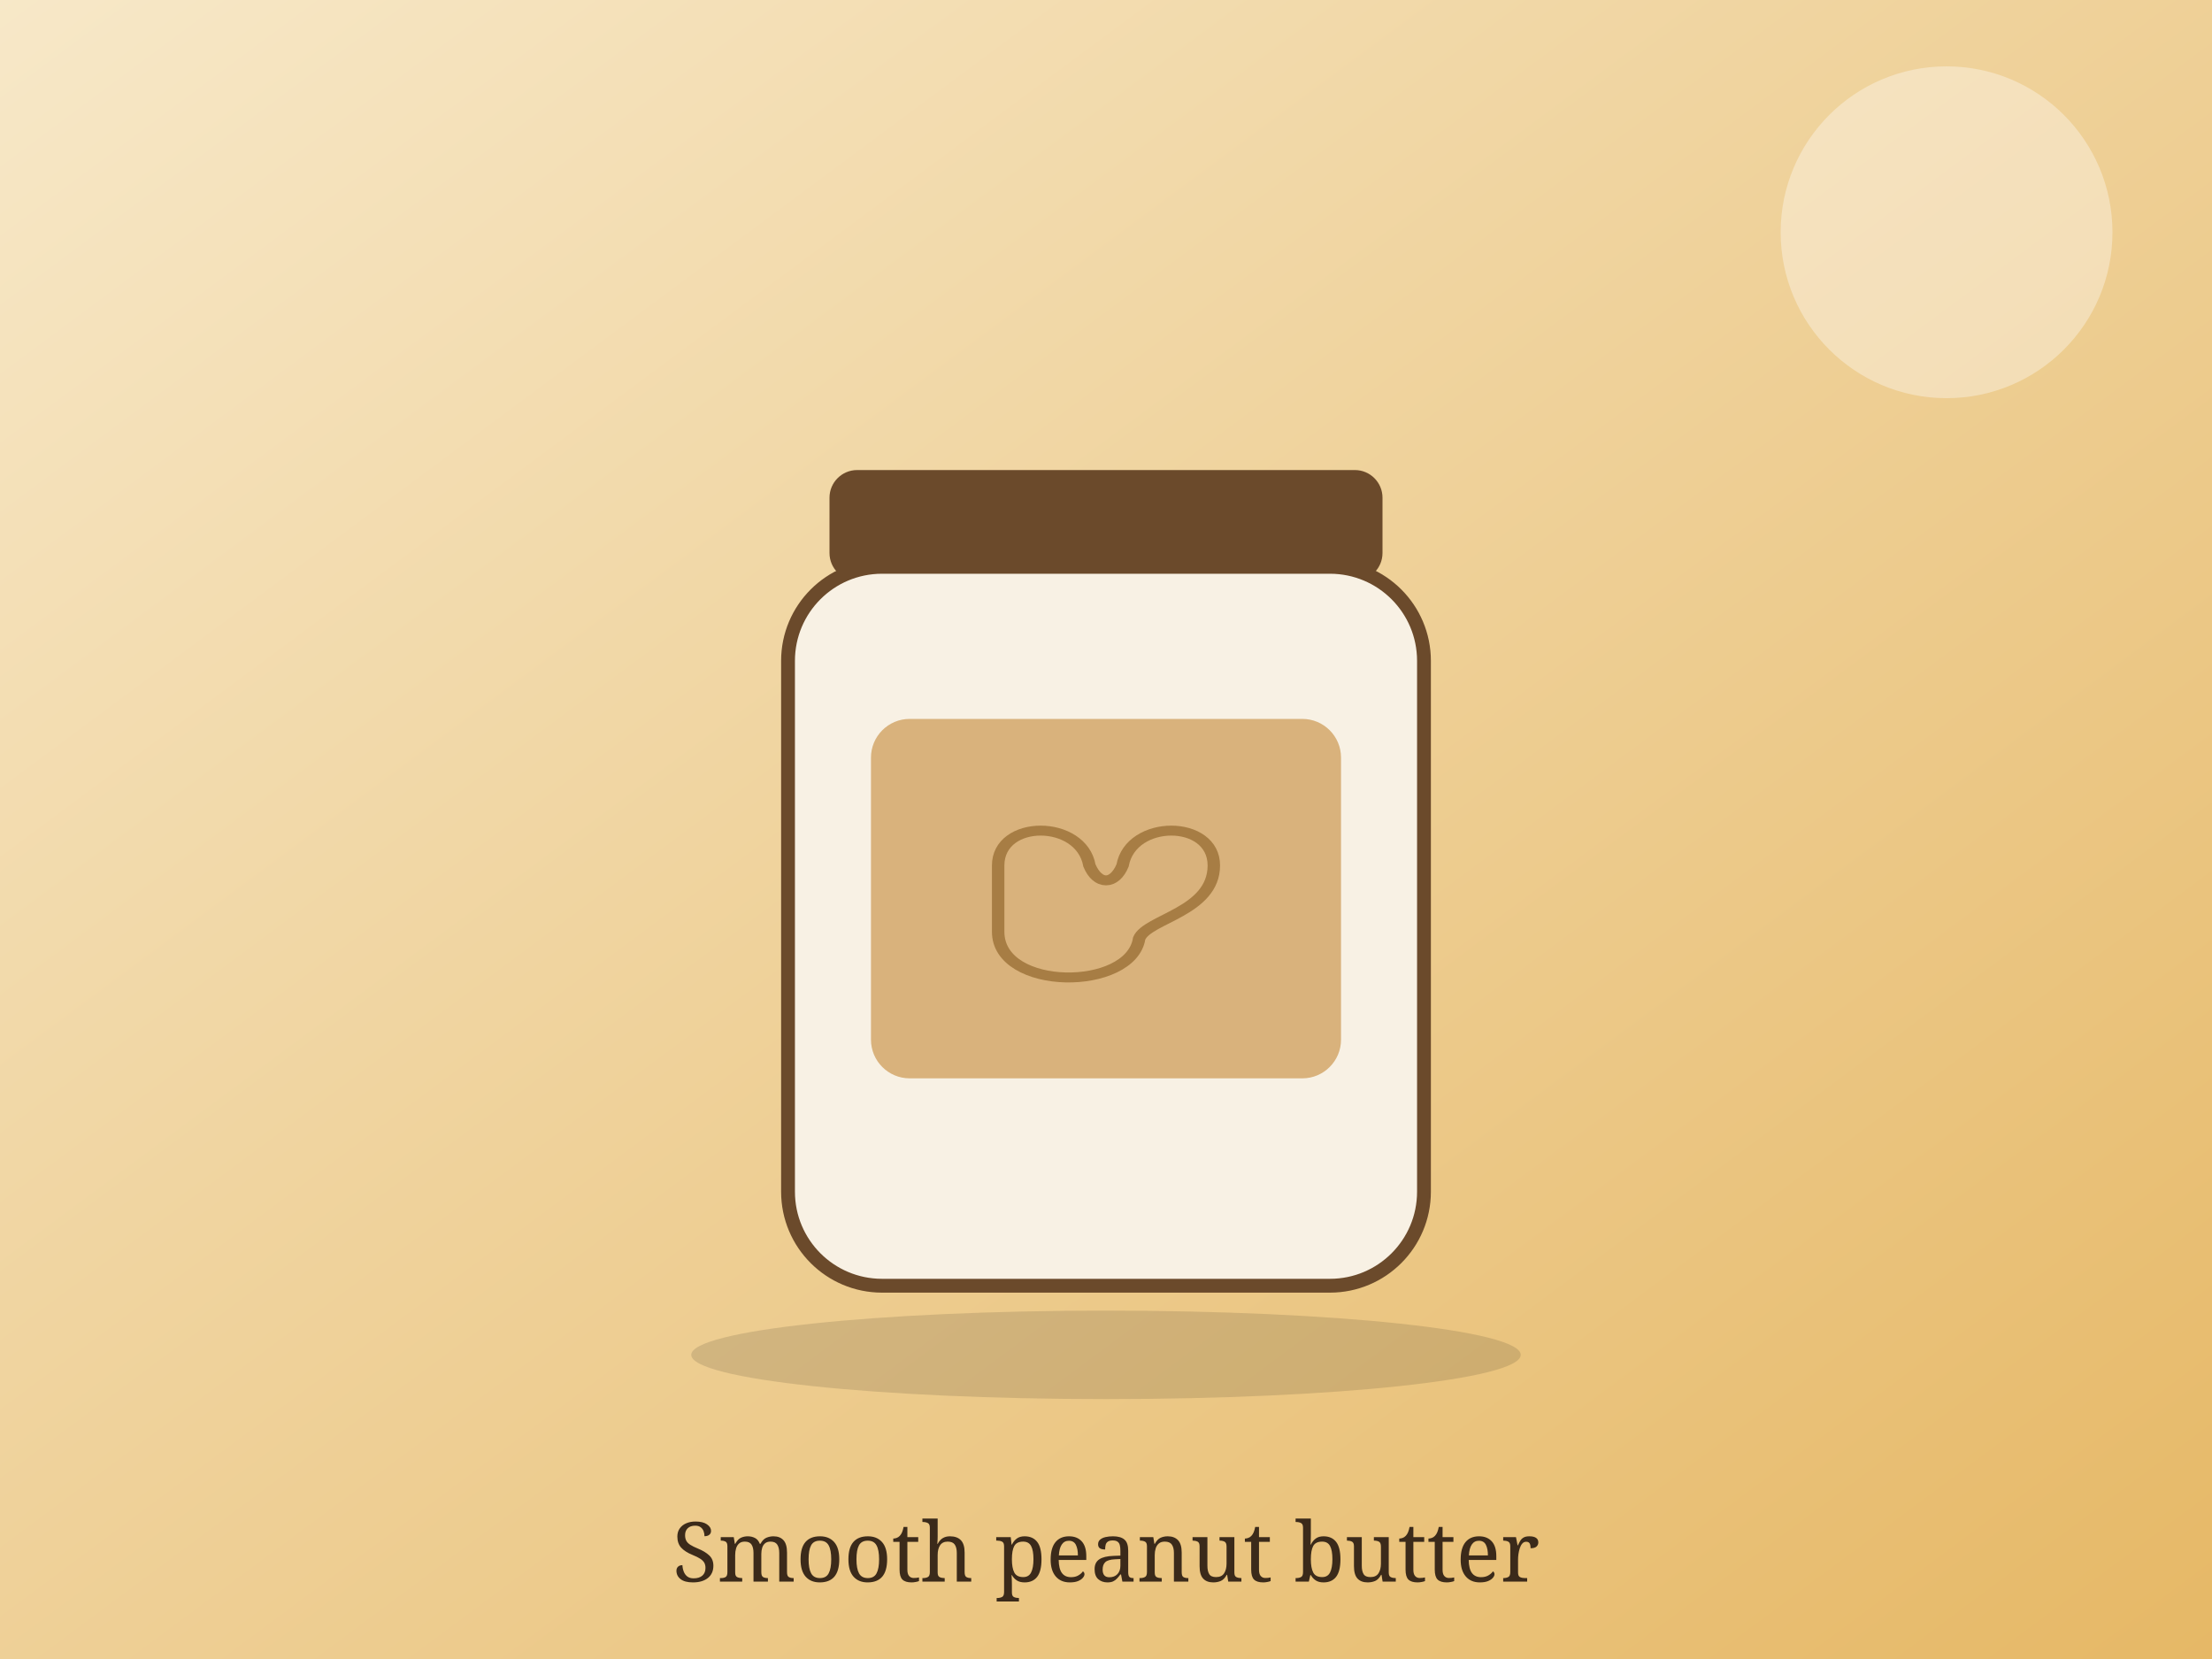
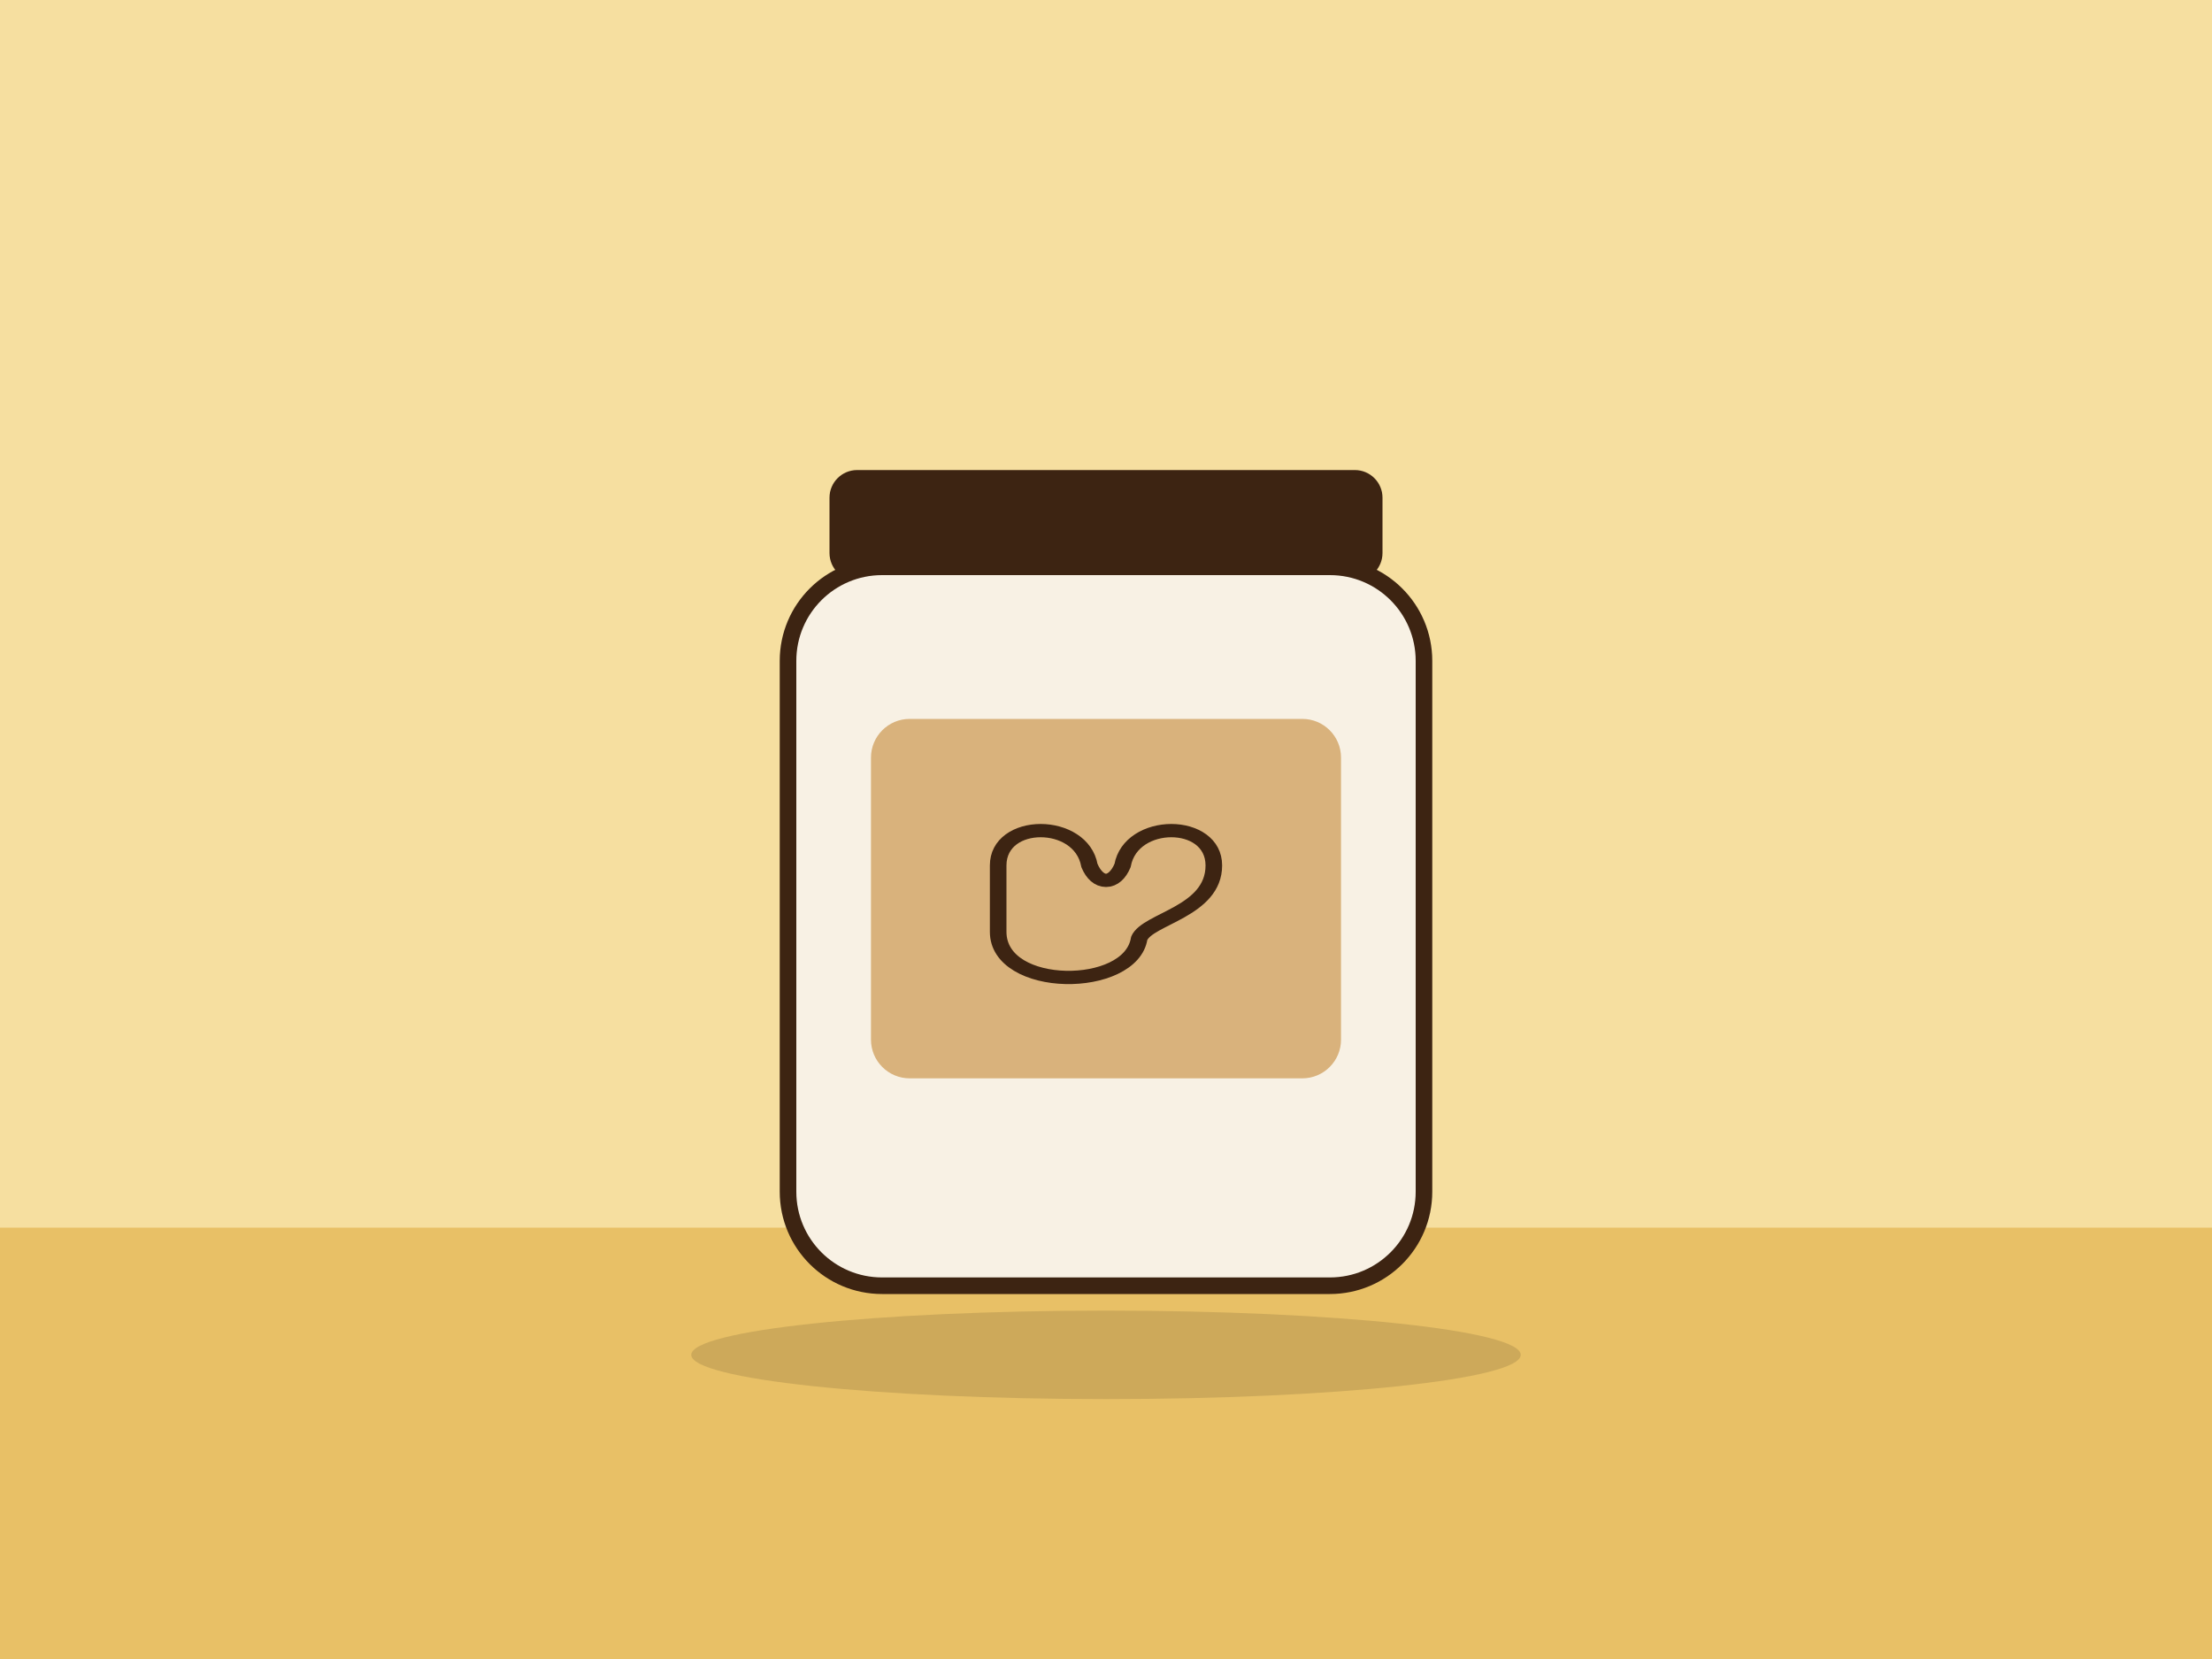
<svg xmlns="http://www.w3.org/2000/svg" width="800" height="600" viewBox="0 0 800 600" role="img" aria-hidden="true">
-   <defs>
-     <linearGradient id="bg" x1="0" y1="0" x2="1" y2="1">
-       <stop offset="0" stop-color="#f7e8c8" />
-       <stop offset="1" stop-color="#e6b866" />
-     </linearGradient>
-   </defs>
-   <rect width="800" height="600" fill="url(#bg)" />
-   <circle cx="704" cy="84" r="60" fill="#fff" opacity=".35" />
-   <rect x="300" y="170" width="200" height="40" rx="10" fill="#6b4a2b" />
-   <rect x="285" y="205" width="230" height="260" rx="34" fill="#f8f1e4" stroke="#6b4a2b" stroke-width="5" />
+   <rect width="800" height="600" fill="#f6dfa0" />
+   <rect y="444" width="800" height="156" fill="#e8c066" />
+   <rect x="300" y="170" width="200" height="40" rx="10" fill="#3d2412" />
+   <rect x="285" y="205" width="230" height="260" rx="34" fill="#f8f1e4" stroke="#3d2412" stroke-width="6" />
  <rect x="315" y="260" width="170" height="130" rx="14" fill="#d9b27c" />
  <g transform="translate(400.0 325.0) rotate(0) scale(1.50)">
-     <path d="M-26-10C-26-24-6-24-4-10-2-4 2-4 4-10 6-24 26-24 26-10 26 4 10 6 8 12 6 28-26 28-26 10Z" transform="scale(1 .8)" fill="#d9b27c" stroke="#a77d44" stroke-width="3" />
+     <path d="M-26-10C-26-24-6-24-4-10-2-4 2-4 4-10 6-24 26-24 26-10 26 4 10 6 8 12 6 28-26 28-26 10Z" transform="scale(1 .8)" fill="#d9b27c" stroke="#3d2412" stroke-width="4" stroke-linejoin="round" />
  </g>
  <ellipse cx="400" cy="490" rx="150" ry="16" fill="#000" opacity=".12" />
-   <text x="400" y="572" text-anchor="middle" font-family="Georgia,serif" font-size="30" fill="#3b2a1a">Smooth peanut butter</text>
</svg>
